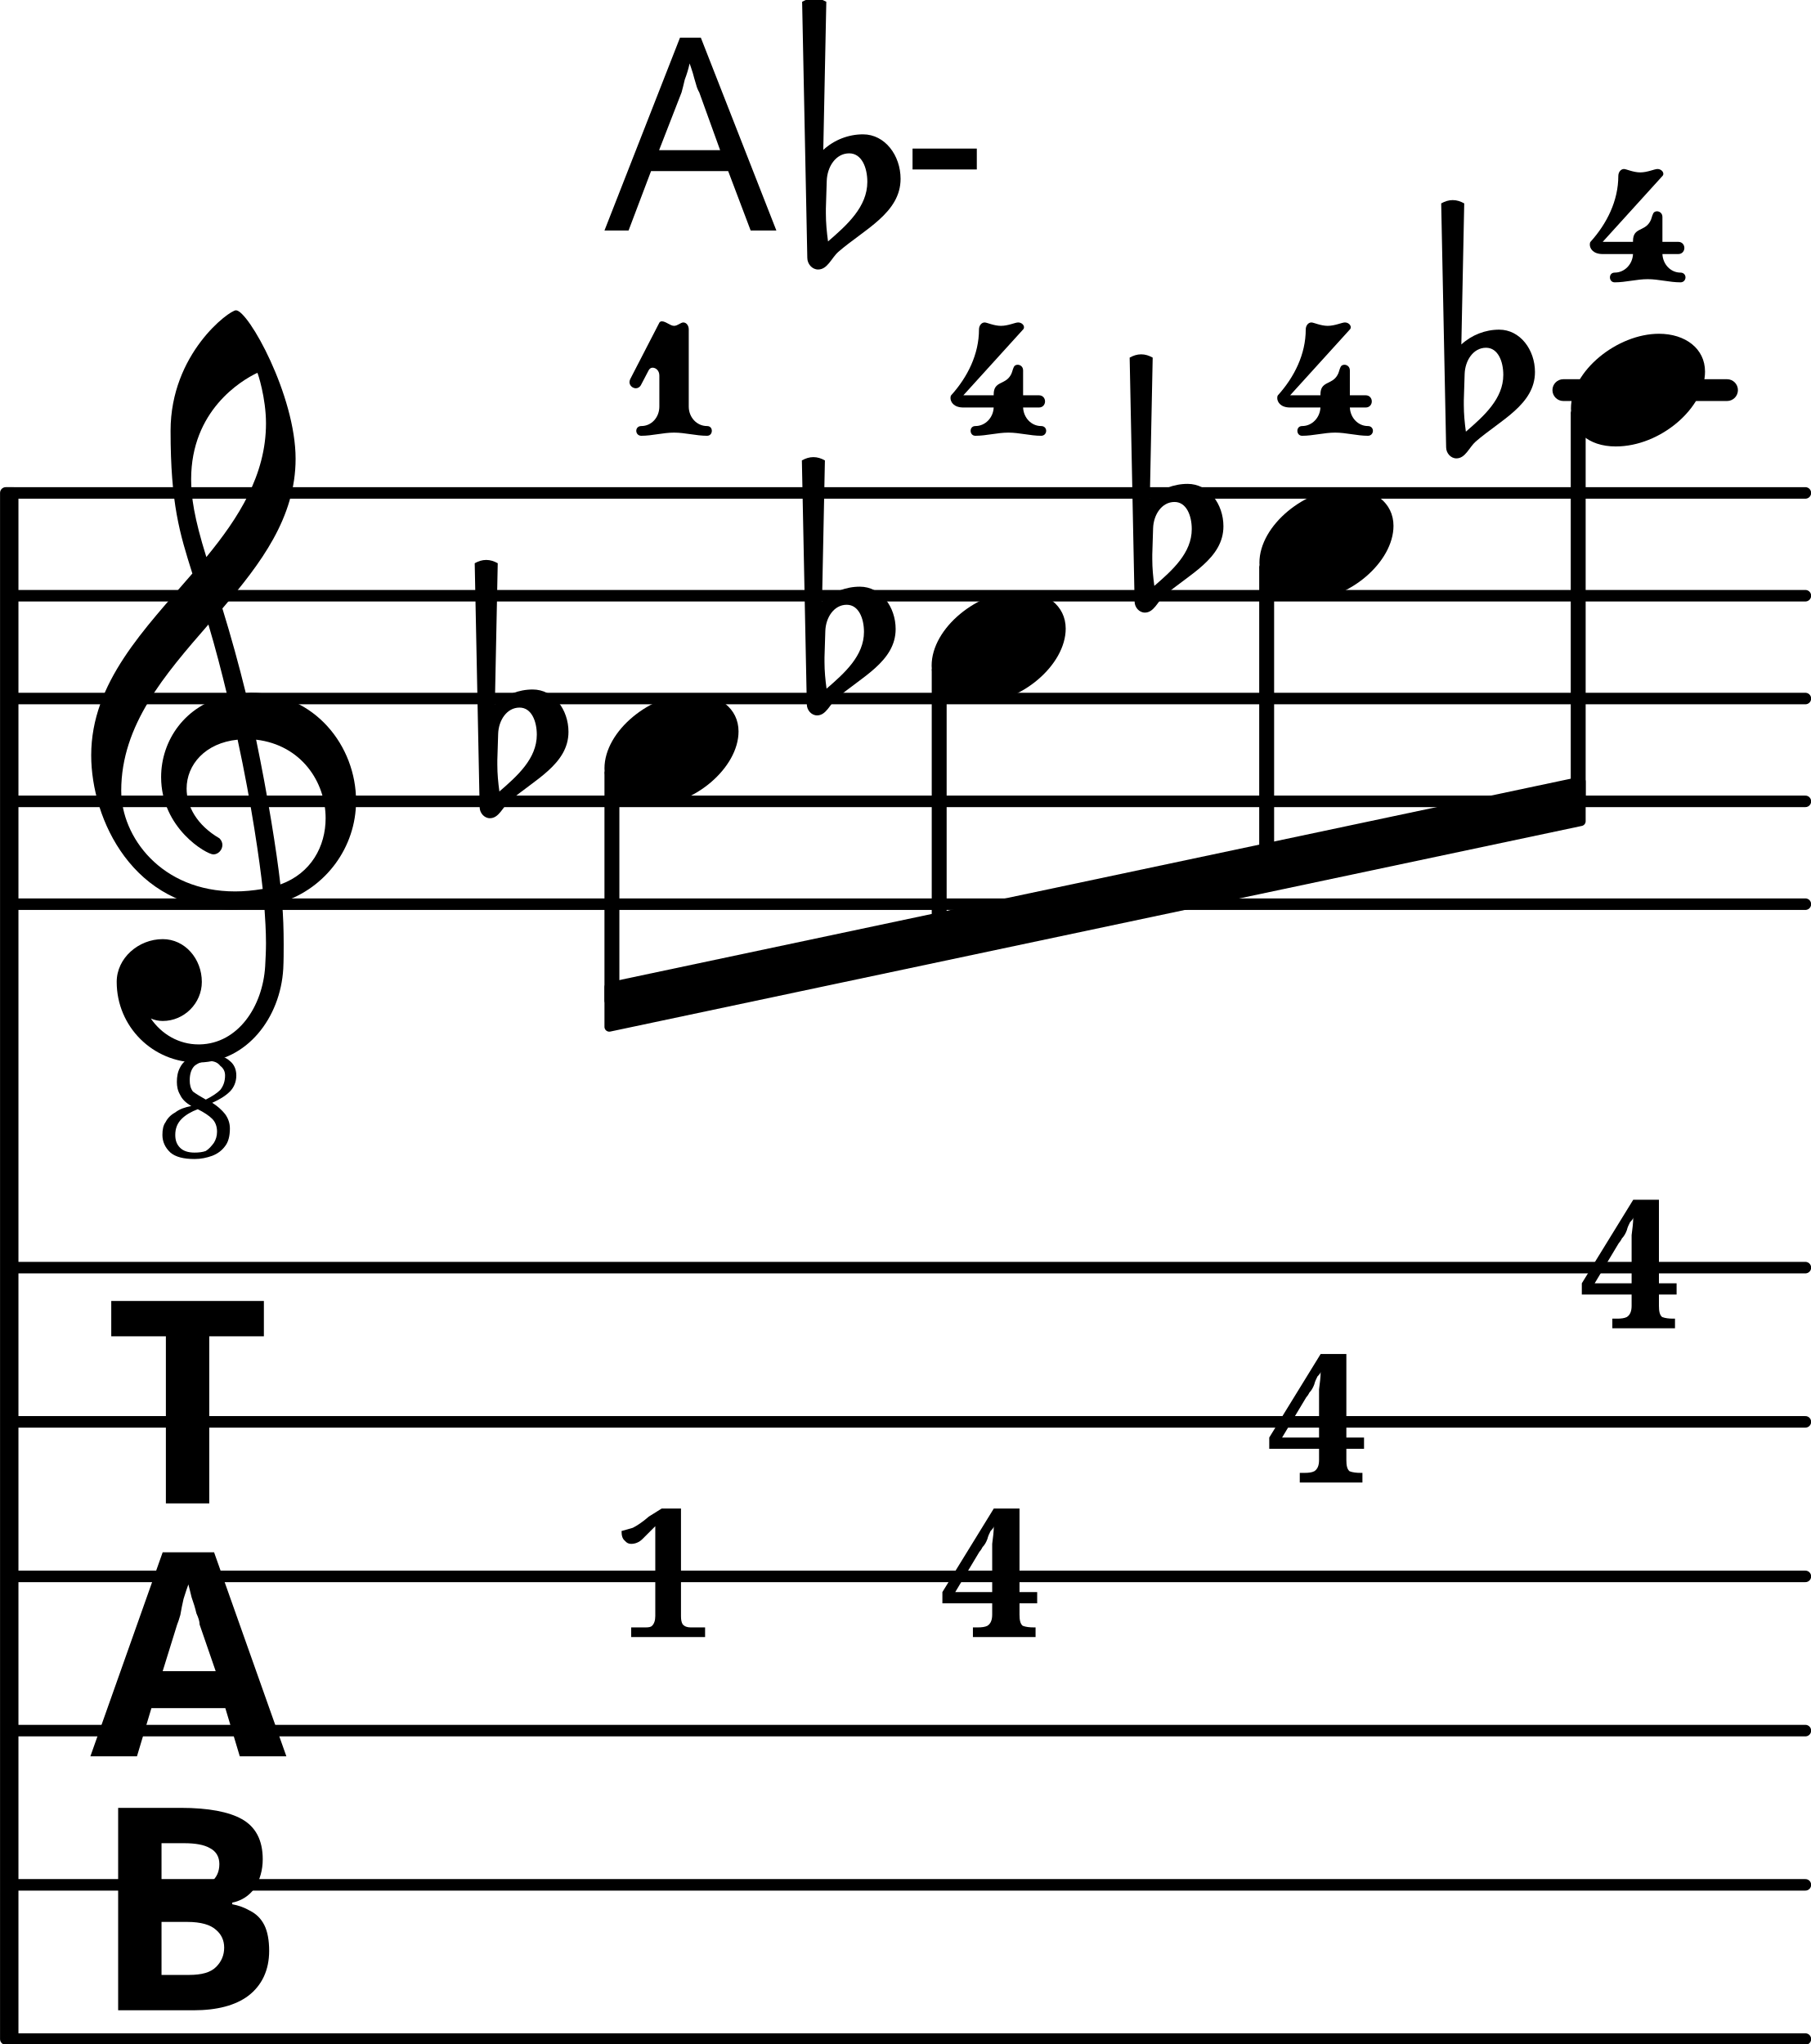
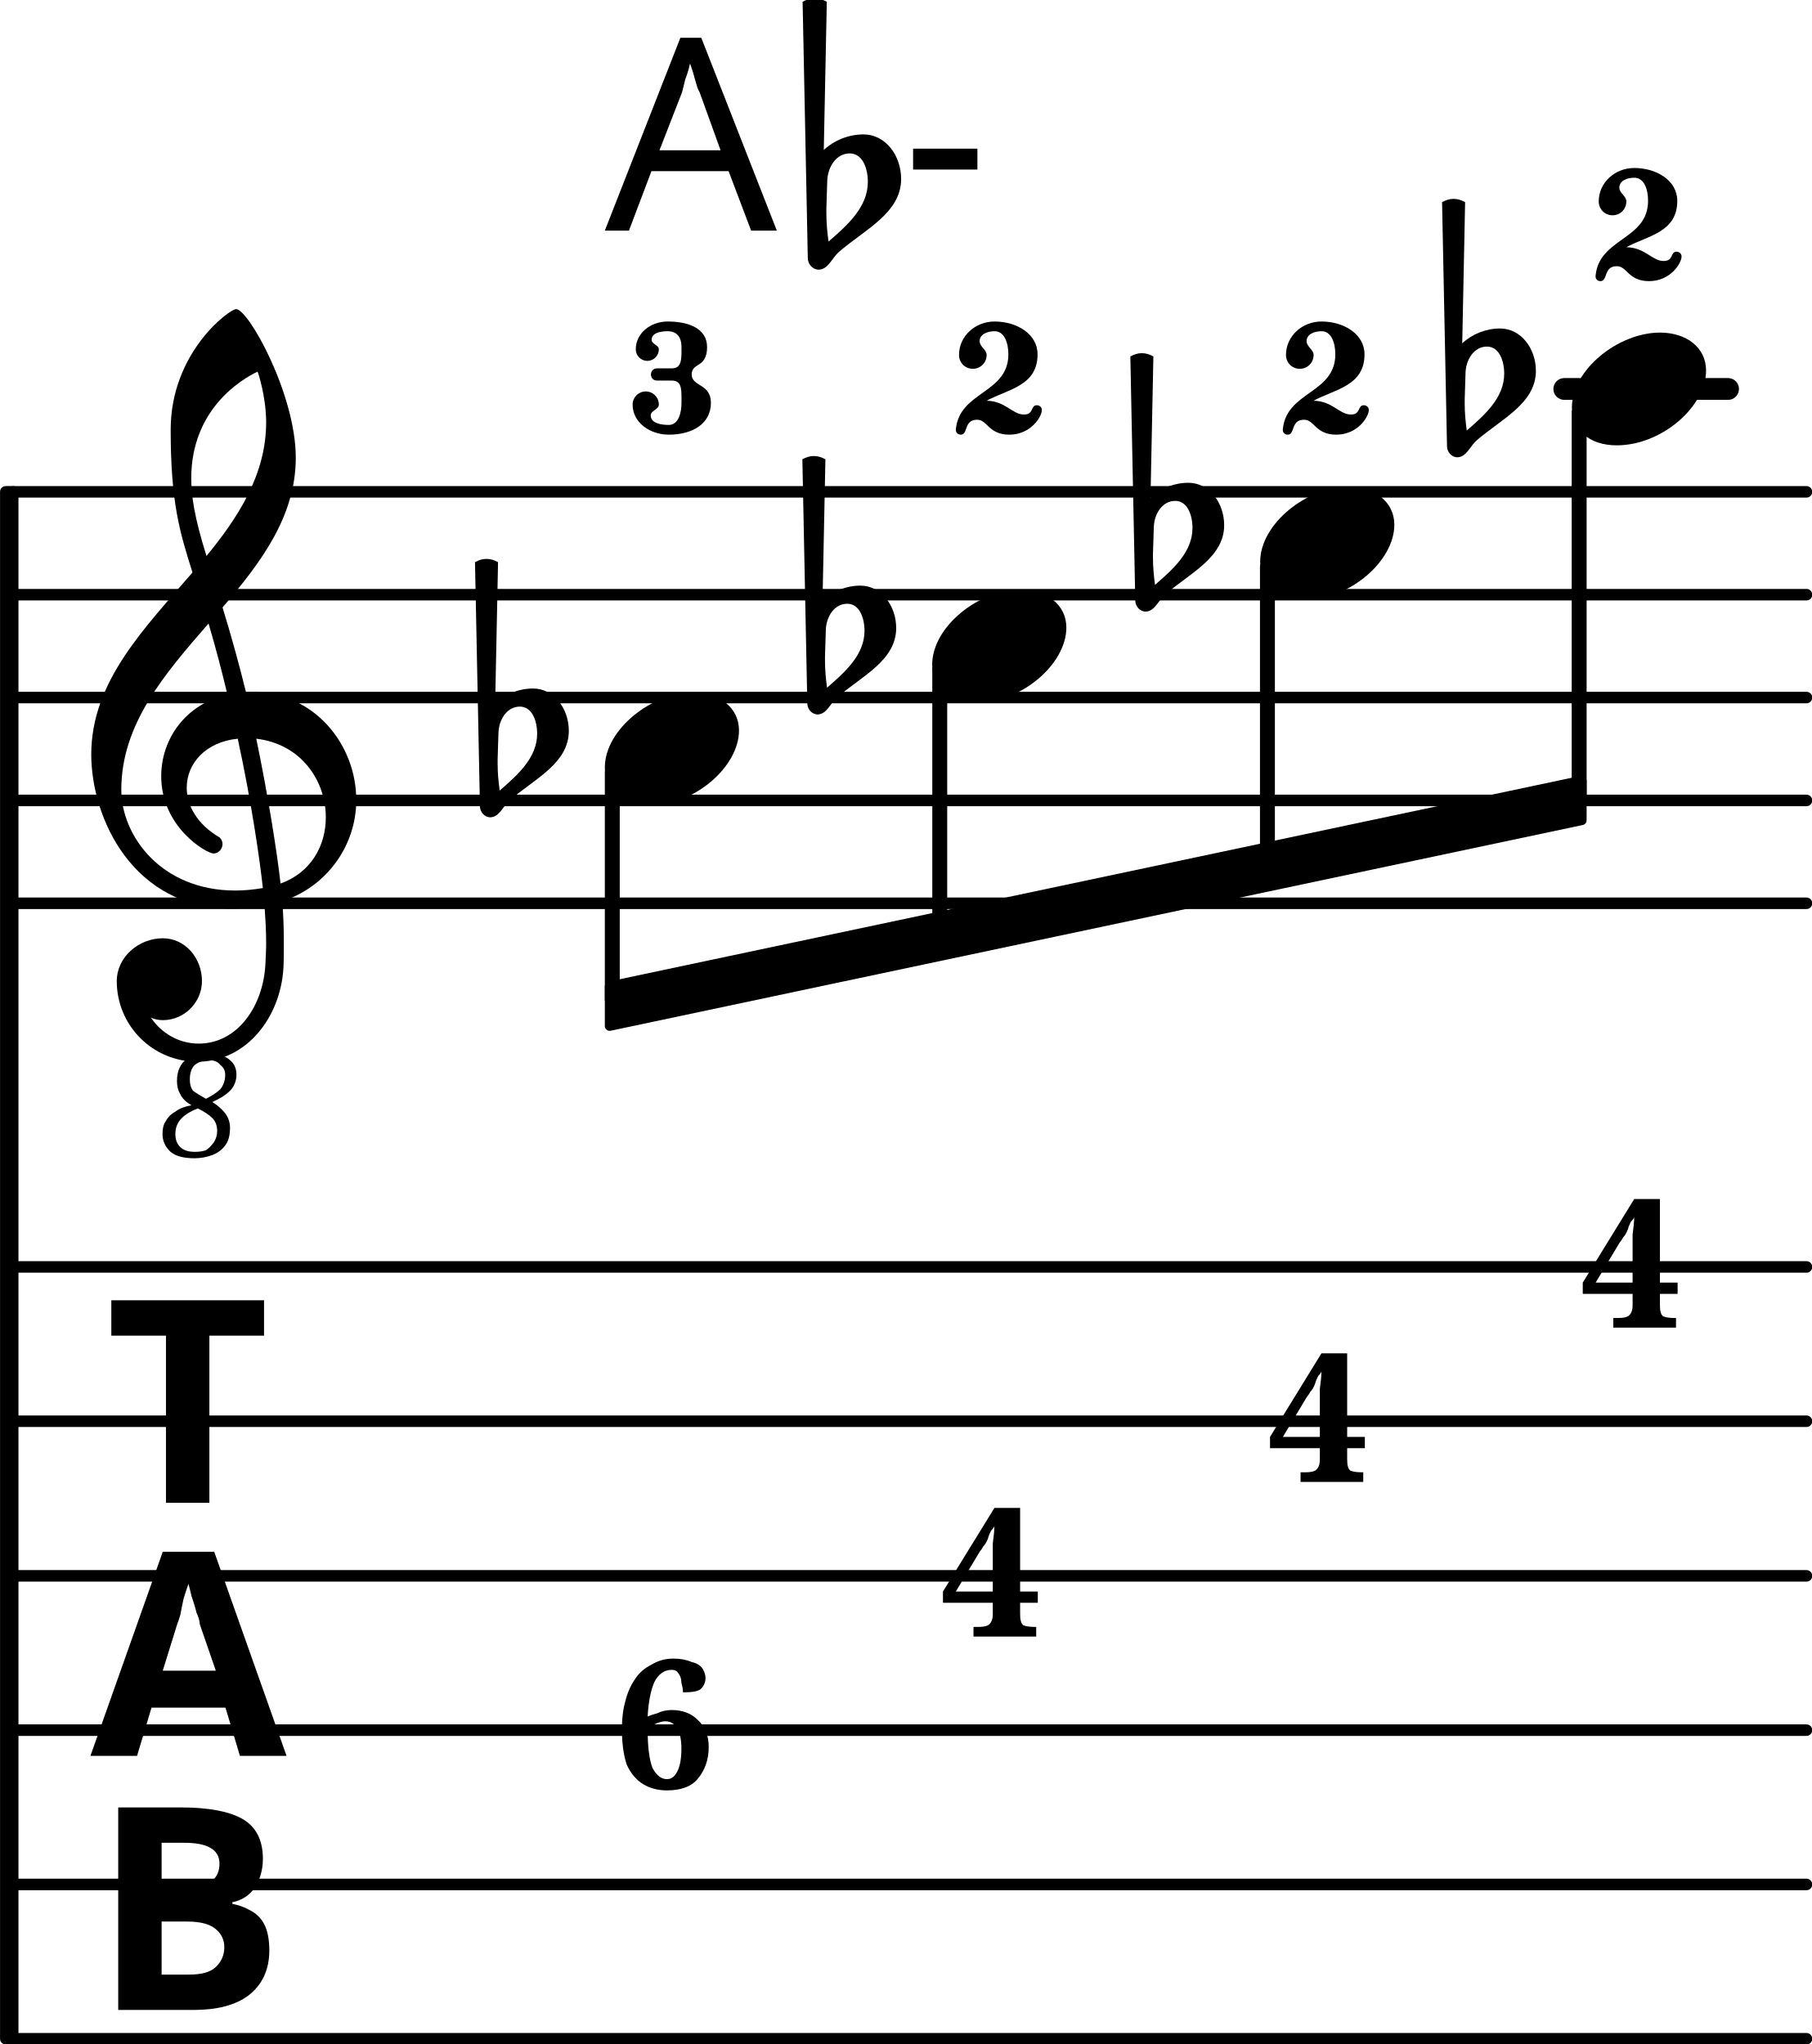
- <svg xmlns="http://www.w3.org/2000/svg" preserveAspectRatio="xMidYMid meet" viewBox="-0.079 -4.552 17.61 19.88">
+ <svg xmlns="http://www.w3.org/2000/svg" preserveAspectRatio="xMidYMid meet" viewBox="-0.079 -4.539 17.61 19.87">
  <g transform="translate(0, -0.7578)">
    <rect x="15.02" y="-0.106" width="1.804" height="0.212" ry="0.106" fill="currentColor" />
  </g>
  <g transform="translate(0, 4.242)">
    <line stroke-linejoin="round" stroke-linecap="round" stroke-width="0.112" stroke="currentColor" x1="0.056" y1="0" x2="17.48" y2="0" />
  </g>
  <g transform="translate(0, 3.242)">
    <line stroke-linejoin="round" stroke-linecap="round" stroke-width="0.112" stroke="currentColor" x1="0.056" y1="0" x2="17.48" y2="0" />
  </g>
  <g transform="translate(0, 2.242)">
    <line stroke-linejoin="round" stroke-linecap="round" stroke-width="0.112" stroke="currentColor" x1="0.056" y1="0" x2="17.48" y2="0" />
  </g>
  <g transform="translate(0, 1.242)">
    <line stroke-linejoin="round" stroke-linecap="round" stroke-width="0.112" stroke="currentColor" x1="0.056" y1="0" x2="17.48" y2="0" />
  </g>
  <g transform="translate(0, 0.2422)">
    <line stroke-linejoin="round" stroke-linecap="round" stroke-width="0.112" stroke="currentColor" x1="0.056" y1="0" x2="17.48" y2="0" />
  </g>
  <g transform="translate(0, 15.28)">
    <line stroke-linejoin="round" stroke-linecap="round" stroke-width="0.112" stroke="currentColor" x1="0.056" y1="0" x2="17.48" y2="0" />
  </g>
  <g transform="translate(0, 13.78)">
    <line stroke-linejoin="round" stroke-linecap="round" stroke-width="0.112" stroke="currentColor" x1="0.056" y1="0" x2="17.48" y2="0" />
  </g>
  <g transform="translate(0, 12.28)">
    <line stroke-linejoin="round" stroke-linecap="round" stroke-width="0.112" stroke="currentColor" x1="0.056" y1="0" x2="17.48" y2="0" />
  </g>
  <g transform="translate(0, 10.78)">
    <line stroke-linejoin="round" stroke-linecap="round" stroke-width="0.112" stroke="currentColor" x1="0.056" y1="0" x2="17.48" y2="0" />
  </g>
  <g transform="translate(0, 9.277)">
    <line stroke-linejoin="round" stroke-linecap="round" stroke-width="0.112" stroke="currentColor" x1="0.056" y1="0" x2="17.48" y2="0" />
  </g>
  <g transform="translate(0, 7.777)">
    <line stroke-linejoin="round" stroke-linecap="round" stroke-width="0.112" stroke="currentColor" x1="0.056" y1="0" x2="17.48" y2="0" />
  </g>
  <g transform="translate(5.8, 5.242)">
    <polygon stroke-linejoin="round" stroke-linecap="round" stroke-width="0.094" fill="currentColor" stroke="currentColor" points="9.496 -2.193 9.496 -1.807 0.047 0.193 0.047 -0.193" />
  </g>
-   <g transform="translate(5.8, -2.31)">
+   <g transform="translate(5.8, -2.297)">
    <text font-family="sans" font-size="2.616" text-anchor="start" fill="currentColor">
      <tspan>A</tspan>
    </text>
  </g>
-   <g transform="translate(7.84, -2.628)">
+   <g transform="translate(7.84, -2.615)">
    <path transform="scale(0.0042, -0.0042)" d="M29 39l-2 -64v-11c0 -22 2 -43 5 -65c44 38 91 80 91 138c0 33 -13 66 -42 66c-31 0 -51 -31 -52 -64zM-28 454c9 5 18 8 28 8s19 -3 28 -8l-7 -343c25 23 58 36 92 36c51 0 87 -49 87 -103c0 -79 -84 -117 -144 -169c-16 -14 -25 -41 -47 -41c-14 0 -25 13 -25 27z" fill="currentColor" />
  </g>
-   <g transform="translate(8.687, -2.31)">
+   <g transform="translate(8.687, -2.297)">
    <text font-family="sans" font-size="2.616" text-anchor="start" fill="currentColor">
      <tspan>-</tspan>
    </text>
  </g>
  <g transform="translate(5.8, 2.742)">
    <path transform="scale(0.004, -0.004)" d="M0 -45c0 92 113 182 214 182c64 0 112 -36 112 -92c0 -88 -108 -182 -217 -182c-68 0 -109 39 -109 92z" fill="currentColor" />
  </g>
-   <g transform="translate(6.05, -0.3136)">
-     <path transform="scale(0.0022, -0.0022)" d="M194 486c16 0 29 15 41 15c13 0 24 -13 24 -31v-341c0 -47 35 -86 81 -86c14 0 21 -10 21 -21s-7 -22 -21 -22c-49 0 -97 14 -146 14s-96 -14 -145 -14c-14 0 -22 11 -22 22s8 21 22 21c46 0 80 39 80 86v137c0 23 -16 35 -30 35c-7 0 -13 -4 -17 -11l-34 -65 c-5 -10 -14 -15 -23 -15c-14 0 -28 12 -28 27c0 4 1 8 3 13l129 250c2 4 7 6 11 6c18 0 37 -20 54 -20z" fill="currentColor" />
+   <g transform="translate(6.07, -0.3136)">
+     <path transform="scale(0.0022, -0.0022)" d="M261 266c0 -54 85 -40 85 -125c0 -94 -83 -141 -186 -141c-84 0 -160 54 -160 133c0 32 26 58 58 58s58 -26 58 -58c0 -22 -36 -26 -36 -48c0 -33 42 -42 80 -42c41 0 56 50 56 98v21c0 44 -2 77 -43 77h-65c-18 0 -27 14 -27 27s9 27 27 27h65c42 0 43 36 43 83v11 c0 43 -20 70 -61 70c-34 0 -71 -8 -71 -38c0 -19 32 -23 32 -42c0 -28 -23 -51 -51 -51s-51 23 -51 51c0 72 66 123 141 123c93 0 174 -31 174 -113c0 -94 -68 -67 -68 -121z" fill="currentColor" />
  </g>
  <g transform="translate(0.8, 3.242)">
    <path transform="scale(0.004, -0.004)" d="M265 -635h-5c-108 0 -196 87 -196 196c0 58 53 104 112 104c54 0 95 -48 95 -104c0 -52 -43 -95 -95 -95c-10 0 -20 2 -29 6c26 -38 68 -63 116 -63h3zM403 150c28 -135 50 -272 59 -352c75 27 110 93 110 161c0 88 -59 178 -169 191zM75 26c0 -112 97 -245 277 -245 c21 0 43 2 67 6c-7 65 -27 206 -61 363c-79 -8 -124 -61 -124 -119c0 -43 25 -89 80 -121c5 -5 7 -11 7 -16c0 -12 -10 -23 -22 -23c-16 0 -127 63 -127 188c0 89 58 175 161 198c-14 58 -29 116 -46 173c-106 -122 -212 -244 -212 -404zM354 1194c30 0 145 -207 145 -361 c0 -143 -85 -255 -178 -364c21 -68 40 -137 57 -206c4 0 8 1 12 1c156 0 256 -130 256 -263c0 -113 -74 -212 -180 -246c3 -34 4 -68 4 -102c0 -20 0 -40 -1 -60c-7 -120 -89 -225 -204 -228l1 44c93 2 153 92 159 190c1 19 2 37 2 56c0 30 -2 60 -4 90 c-28 -5 -54 -8 -79 -8c-240 0 -342 219 -342 375c0 177 130 307 246 442c-31 98 -53 170 -53 347c0 188 143 293 159 293zM427 919c0 62 -20 123 -21 123c-40 -19 -161 -92 -161 -259c0 -42 7 -93 37 -189c78 95 145 199 145 325z" fill="currentColor" />
  </g>
  <g transform="translate(1.485, 6.705)">
    <text font-family="serif" font-style="italic" font-size="1.386" text-anchor="start" fill="currentColor">
      <tspan>8</tspan>
    </text>
  </g>
-   <g transform="translate(5.888, 11.37)">
+   <g transform="translate(5.888, 12.85)">
    <text font-family="serif" font-weight="bold" font-size="1.746" text-anchor="start" fill="currentColor">
-       <tspan>1</tspan>
+       <tspan>6</tspan>
    </text>
  </g>
  <g transform="translate(0.9406, 10.07)">
    <text font-family="sans" font-weight="bold" font-size="2.772" text-anchor="start" fill="currentColor">
      <tspan>T</tspan>
    </text>
  </g>
  <g transform="translate(0.8, 12.53)">
    <text font-family="sans" font-weight="bold" font-size="2.772" text-anchor="start" fill="currentColor">
      <tspan>A</tspan>
    </text>
  </g>
  <g transform="translate(0.8201, 15)">
    <text font-family="sans" font-weight="bold" font-size="2.772" text-anchor="start" fill="currentColor">
      <tspan>B</tspan>
    </text>
  </g>
  <g transform="translate(5.872, 2.242)">
    <rect x="-0.072" y="0.679" width="0.145" height="2.305" ry="0.047" fill="currentColor" />
  </g>
  <g transform="translate(4.65, 2.742)">
    <path transform="scale(0.004, -0.004)" d="M29 39l-2 -64v-11c0 -22 2 -43 5 -65c44 38 91 80 91 138c0 33 -13 66 -42 66c-31 0 -51 -31 -52 -64zM-28 454c9 5 18 8 28 8s19 -3 28 -8l-7 -343c25 23 58 36 92 36c51 0 87 -49 87 -103c0 -79 -84 -117 -144 -169c-16 -14 -25 -41 -47 -41c-14 0 -25 13 -25 27z" fill="currentColor" />
  </g>
  <g transform="translate(8.982, 1.742)">
    <path transform="scale(0.004, -0.004)" d="M0 -45c0 92 113 182 214 182c64 0 112 -36 112 -92c0 -88 -108 -182 -217 -182c-68 0 -109 39 -109 92z" fill="currentColor" />
  </g>
-   <g transform="translate(9.172, -0.3136)">
-     <path transform="scale(0.0022, -0.0022)" d="M148 501c10 0 41 -15 72 -15c32 0 63 15 76 15c15 0 26 -11 26 -21c0 -4 -1 -7 -4 -10l-264 -291h134v4c0 60 50 41 75 85c7 11 8 24 14 36c3 7 10 10 17 10c11 0 24 -8 24 -25v-110h70c18 0 27 -14 27 -27s-9 -27 -27 -27h-70c2 -45 36 -82 80 -82c14 0 22 -10 22 -21 s-8 -22 -22 -22c-49 0 -96 14 -145 14s-97 -14 -146 -14c-14 0 -21 11 -21 22s7 21 21 21c44 0 79 37 81 82h-134c-43 0 -57 25 -57 42c0 5 1 10 3 12c73 81 123 182 123 291c0 17 11 31 25 31z" fill="currentColor" />
+   <g transform="translate(9.212, -0.3136)">
+     <path transform="scale(0.0022, -0.0022)" d="M94 66c-60 0 -39 -66 -72 -66c-11 0 -22 7 -22 21v2c15 169 232 158 232 332c0 50 -17 102 -61 102c-33 0 -66 -14 -66 -44c0 -24 31 -37 31 -61c0 -34 -27 -61 -61 -61s-61 27 -61 61c0 84 72 148 157 148c98 0 190 -55 190 -145c0 -140 -131 -154 -225 -205 c85 -2 113 -61 165 -61c45 0 28 41 57 41c11 0 22 -8 22 -21c0 -29 -48 -109 -144 -109c-92 0 -96 66 -142 66z" fill="currentColor" />
  </g>
  <g transform="translate(9.071, 11.37)">
    <text font-family="serif" font-weight="bold" font-size="1.746" text-anchor="start" fill="currentColor">
      <tspan>4</tspan>
    </text>
  </g>
  <g transform="translate(9.055, 2.242)">
    <rect x="-0.072" y="-0.321" width="0.145" height="2.638" ry="0.047" fill="currentColor" />
  </g>
  <g transform="translate(7.832, 1.742)">
    <path transform="scale(0.004, -0.004)" d="M29 39l-2 -64v-11c0 -22 2 -43 5 -65c44 38 91 80 91 138c0 33 -13 66 -42 66c-31 0 -51 -31 -52 -64zM-28 454c9 5 18 8 28 8s19 -3 28 -8l-7 -343c25 23 58 36 92 36c51 0 87 -49 87 -103c0 -79 -84 -117 -144 -169c-16 -14 -25 -41 -47 -41c-14 0 -25 13 -25 27z" fill="currentColor" />
  </g>
  <g transform="translate(12.17, 0.7422)">
    <path transform="scale(0.004, -0.004)" d="M0 -45c0 92 113 182 214 182c64 0 112 -36 112 -92c0 -88 -108 -182 -217 -182c-68 0 -109 39 -109 92z" fill="currentColor" />
  </g>
-   <g transform="translate(12.35, -0.3136)">
-     <path transform="scale(0.0022, -0.0022)" d="M148 501c10 0 41 -15 72 -15c32 0 63 15 76 15c15 0 26 -11 26 -21c0 -4 -1 -7 -4 -10l-264 -291h134v4c0 60 50 41 75 85c7 11 8 24 14 36c3 7 10 10 17 10c11 0 24 -8 24 -25v-110h70c18 0 27 -14 27 -27s-9 -27 -27 -27h-70c2 -45 36 -82 80 -82c14 0 22 -10 22 -21 s-8 -22 -22 -22c-49 0 -96 14 -145 14s-97 -14 -146 -14c-14 0 -21 11 -21 22s7 21 21 21c44 0 79 37 81 82h-134c-43 0 -57 25 -57 42c0 5 1 10 3 12c73 81 123 182 123 291c0 17 11 31 25 31z" fill="currentColor" />
+   <g transform="translate(12.39, -0.3136)">
+     <path transform="scale(0.0022, -0.0022)" d="M94 66c-60 0 -39 -66 -72 -66c-11 0 -22 7 -22 21v2c15 169 232 158 232 332c0 50 -17 102 -61 102c-33 0 -66 -14 -66 -44c0 -24 31 -37 31 -61c0 -34 -27 -61 -61 -61s-61 27 -61 61c0 84 72 148 157 148c98 0 190 -55 190 -145c0 -140 -131 -154 -225 -205 c85 -2 113 -61 165 -61c45 0 28 41 57 41c11 0 22 -8 22 -21c0 -29 -48 -109 -144 -109c-92 0 -96 66 -142 66z" fill="currentColor" />
  </g>
  <g transform="translate(12.25, 9.867)">
    <text font-family="serif" font-weight="bold" font-size="1.746" text-anchor="start" fill="currentColor">
      <tspan>4</tspan>
    </text>
  </g>
  <g transform="translate(12.24, 2.242)">
    <rect x="-0.072" y="-1.321" width="0.145" height="2.971" ry="0.047" fill="currentColor" />
  </g>
  <g transform="translate(11.02, 0.7422)">
    <path transform="scale(0.004, -0.004)" d="M29 39l-2 -64v-11c0 -22 2 -43 5 -65c44 38 91 80 91 138c0 33 -13 66 -42 66c-31 0 -51 -31 -52 -64zM-28 454c9 5 18 8 28 8s19 -3 28 -8l-7 -343c25 23 58 36 92 36c51 0 87 -49 87 -103c0 -79 -84 -117 -144 -169c-16 -14 -25 -41 -47 -41c-14 0 -25 13 -25 27z" fill="currentColor" />
  </g>
  <g transform="translate(15.2, -0.7578)">
    <path transform="scale(0.004, -0.004)" d="M0 -45c0 92 113 182 214 182c64 0 112 -36 112 -92c0 -88 -108 -182 -217 -182c-68 0 -109 39 -109 92z" fill="currentColor" />
  </g>
-   <g transform="translate(15.39, -1.806)">
-     <path transform="scale(0.0022, -0.0022)" d="M148 501c10 0 41 -15 72 -15c32 0 63 15 76 15c15 0 26 -11 26 -21c0 -4 -1 -7 -4 -10l-264 -291h134v4c0 60 50 41 75 85c7 11 8 24 14 36c3 7 10 10 17 10c11 0 24 -8 24 -25v-110h70c18 0 27 -14 27 -27s-9 -27 -27 -27h-70c2 -45 36 -82 80 -82c14 0 22 -10 22 -21 s-8 -22 -22 -22c-49 0 -96 14 -145 14s-97 -14 -146 -14c-14 0 -21 11 -21 22s7 21 21 21c44 0 79 37 81 82h-134c-43 0 -57 25 -57 42c0 5 1 10 3 12c73 81 123 182 123 291c0 17 11 31 25 31z" fill="currentColor" />
+   <g transform="translate(15.43, -1.806)">
+     <path transform="scale(0.0022, -0.0022)" d="M94 66c-60 0 -39 -66 -72 -66c-11 0 -22 7 -22 21v2c15 169 232 158 232 332c0 50 -17 102 -61 102c-33 0 -66 -14 -66 -44c0 -24 31 -37 31 -61c0 -34 -27 -61 -61 -61s-61 27 -61 61c0 84 72 148 157 148c98 0 190 -55 190 -145c0 -140 -131 -154 -225 -205 c85 -2 113 -61 165 -61c45 0 28 41 57 41c11 0 22 -8 22 -21c0 -29 -48 -109 -144 -109c-92 0 -96 66 -142 66z" fill="currentColor" />
  </g>
  <g transform="translate(15.29, 8.367)">
    <text font-family="serif" font-weight="bold" font-size="1.746" text-anchor="start" fill="currentColor">
      <tspan>4</tspan>
    </text>
  </g>
  <g transform="translate(15.27, 2.242)">
    <rect x="-0.072" y="-2.821" width="0.145" height="3.836" ry="0.047" fill="currentColor" />
  </g>
  <g transform="translate(14.05, -0.7578)">
    <path transform="scale(0.004, -0.004)" d="M29 39l-2 -64v-11c0 -22 2 -43 5 -65c44 38 91 80 91 138c0 33 -13 66 -42 66c-31 0 -51 -31 -52 -64zM-28 454c9 5 18 8 28 8s19 -3 28 -8l-7 -343c25 23 58 36 92 36c51 0 87 -49 87 -103c0 -79 -84 -117 -144 -169c-16 -14 -25 -41 -47 -41c-14 0 -25 13 -25 27z" fill="currentColor" />
  </g>
  <g transform="translate(-0.0786, 7.759)">
    <rect x="0" y="-7.573" width="0.179" height="15.15" ry="0.056" fill="currentColor" />
  </g>
</svg>
